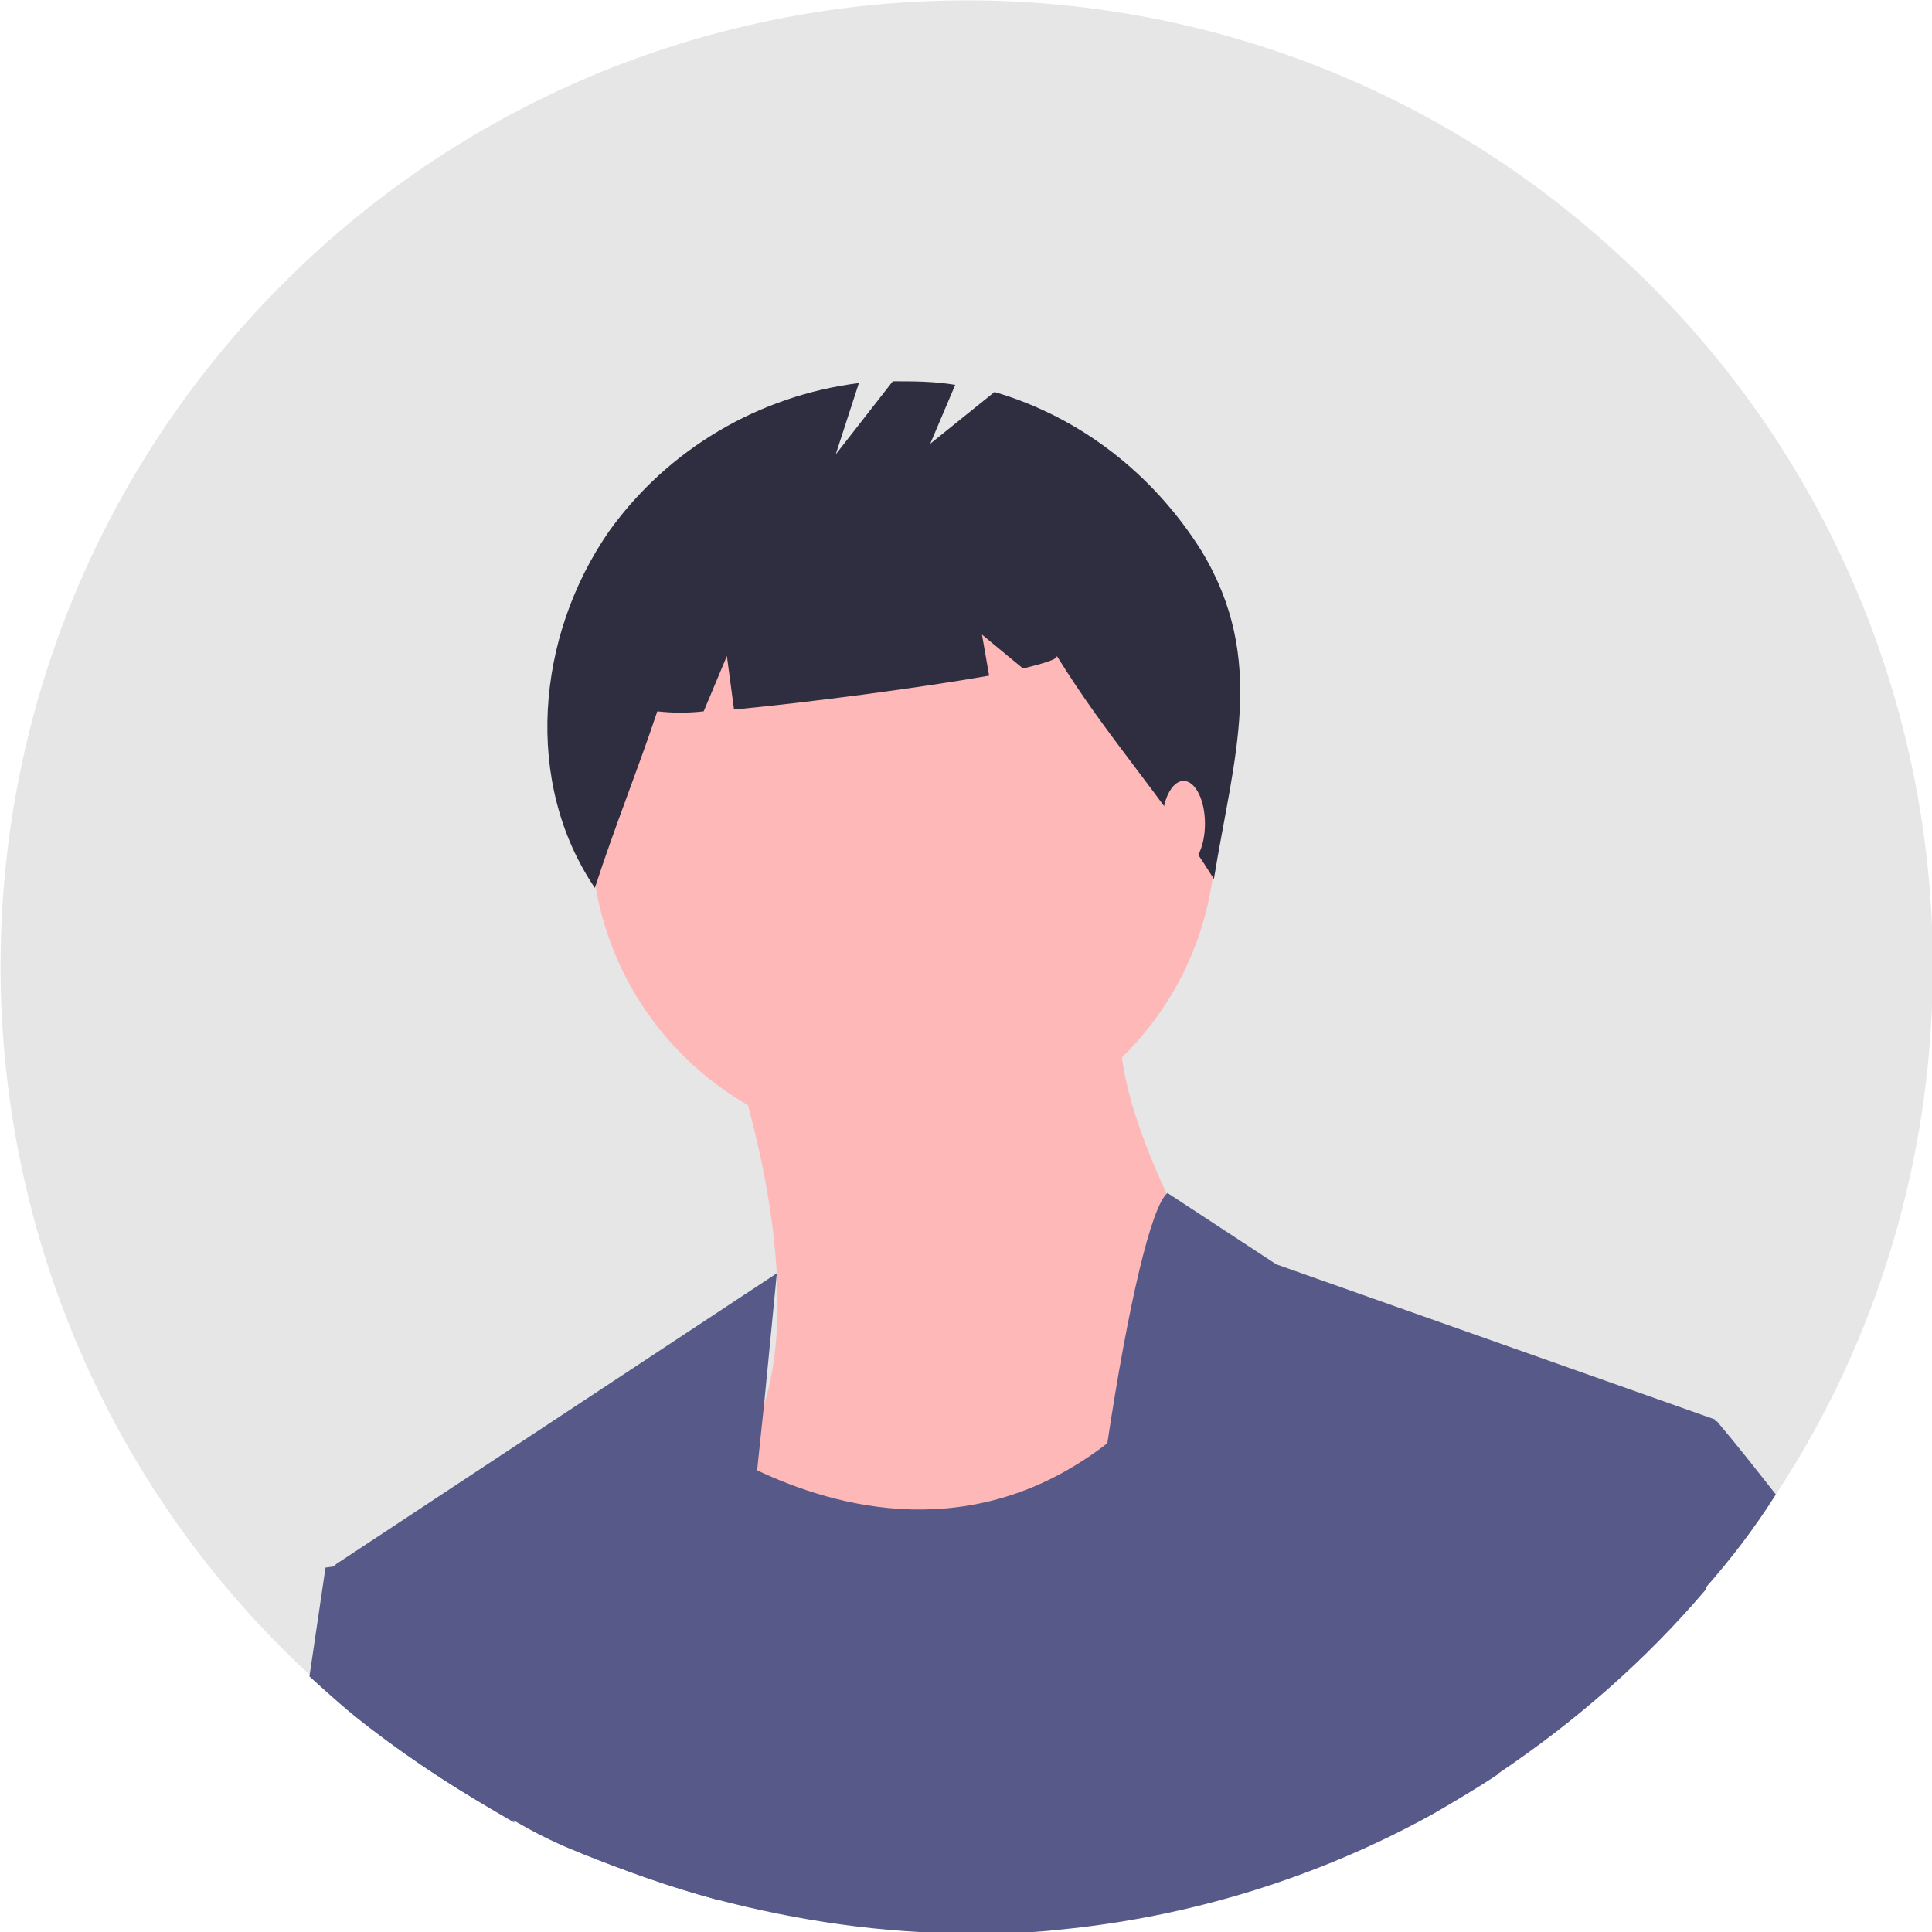
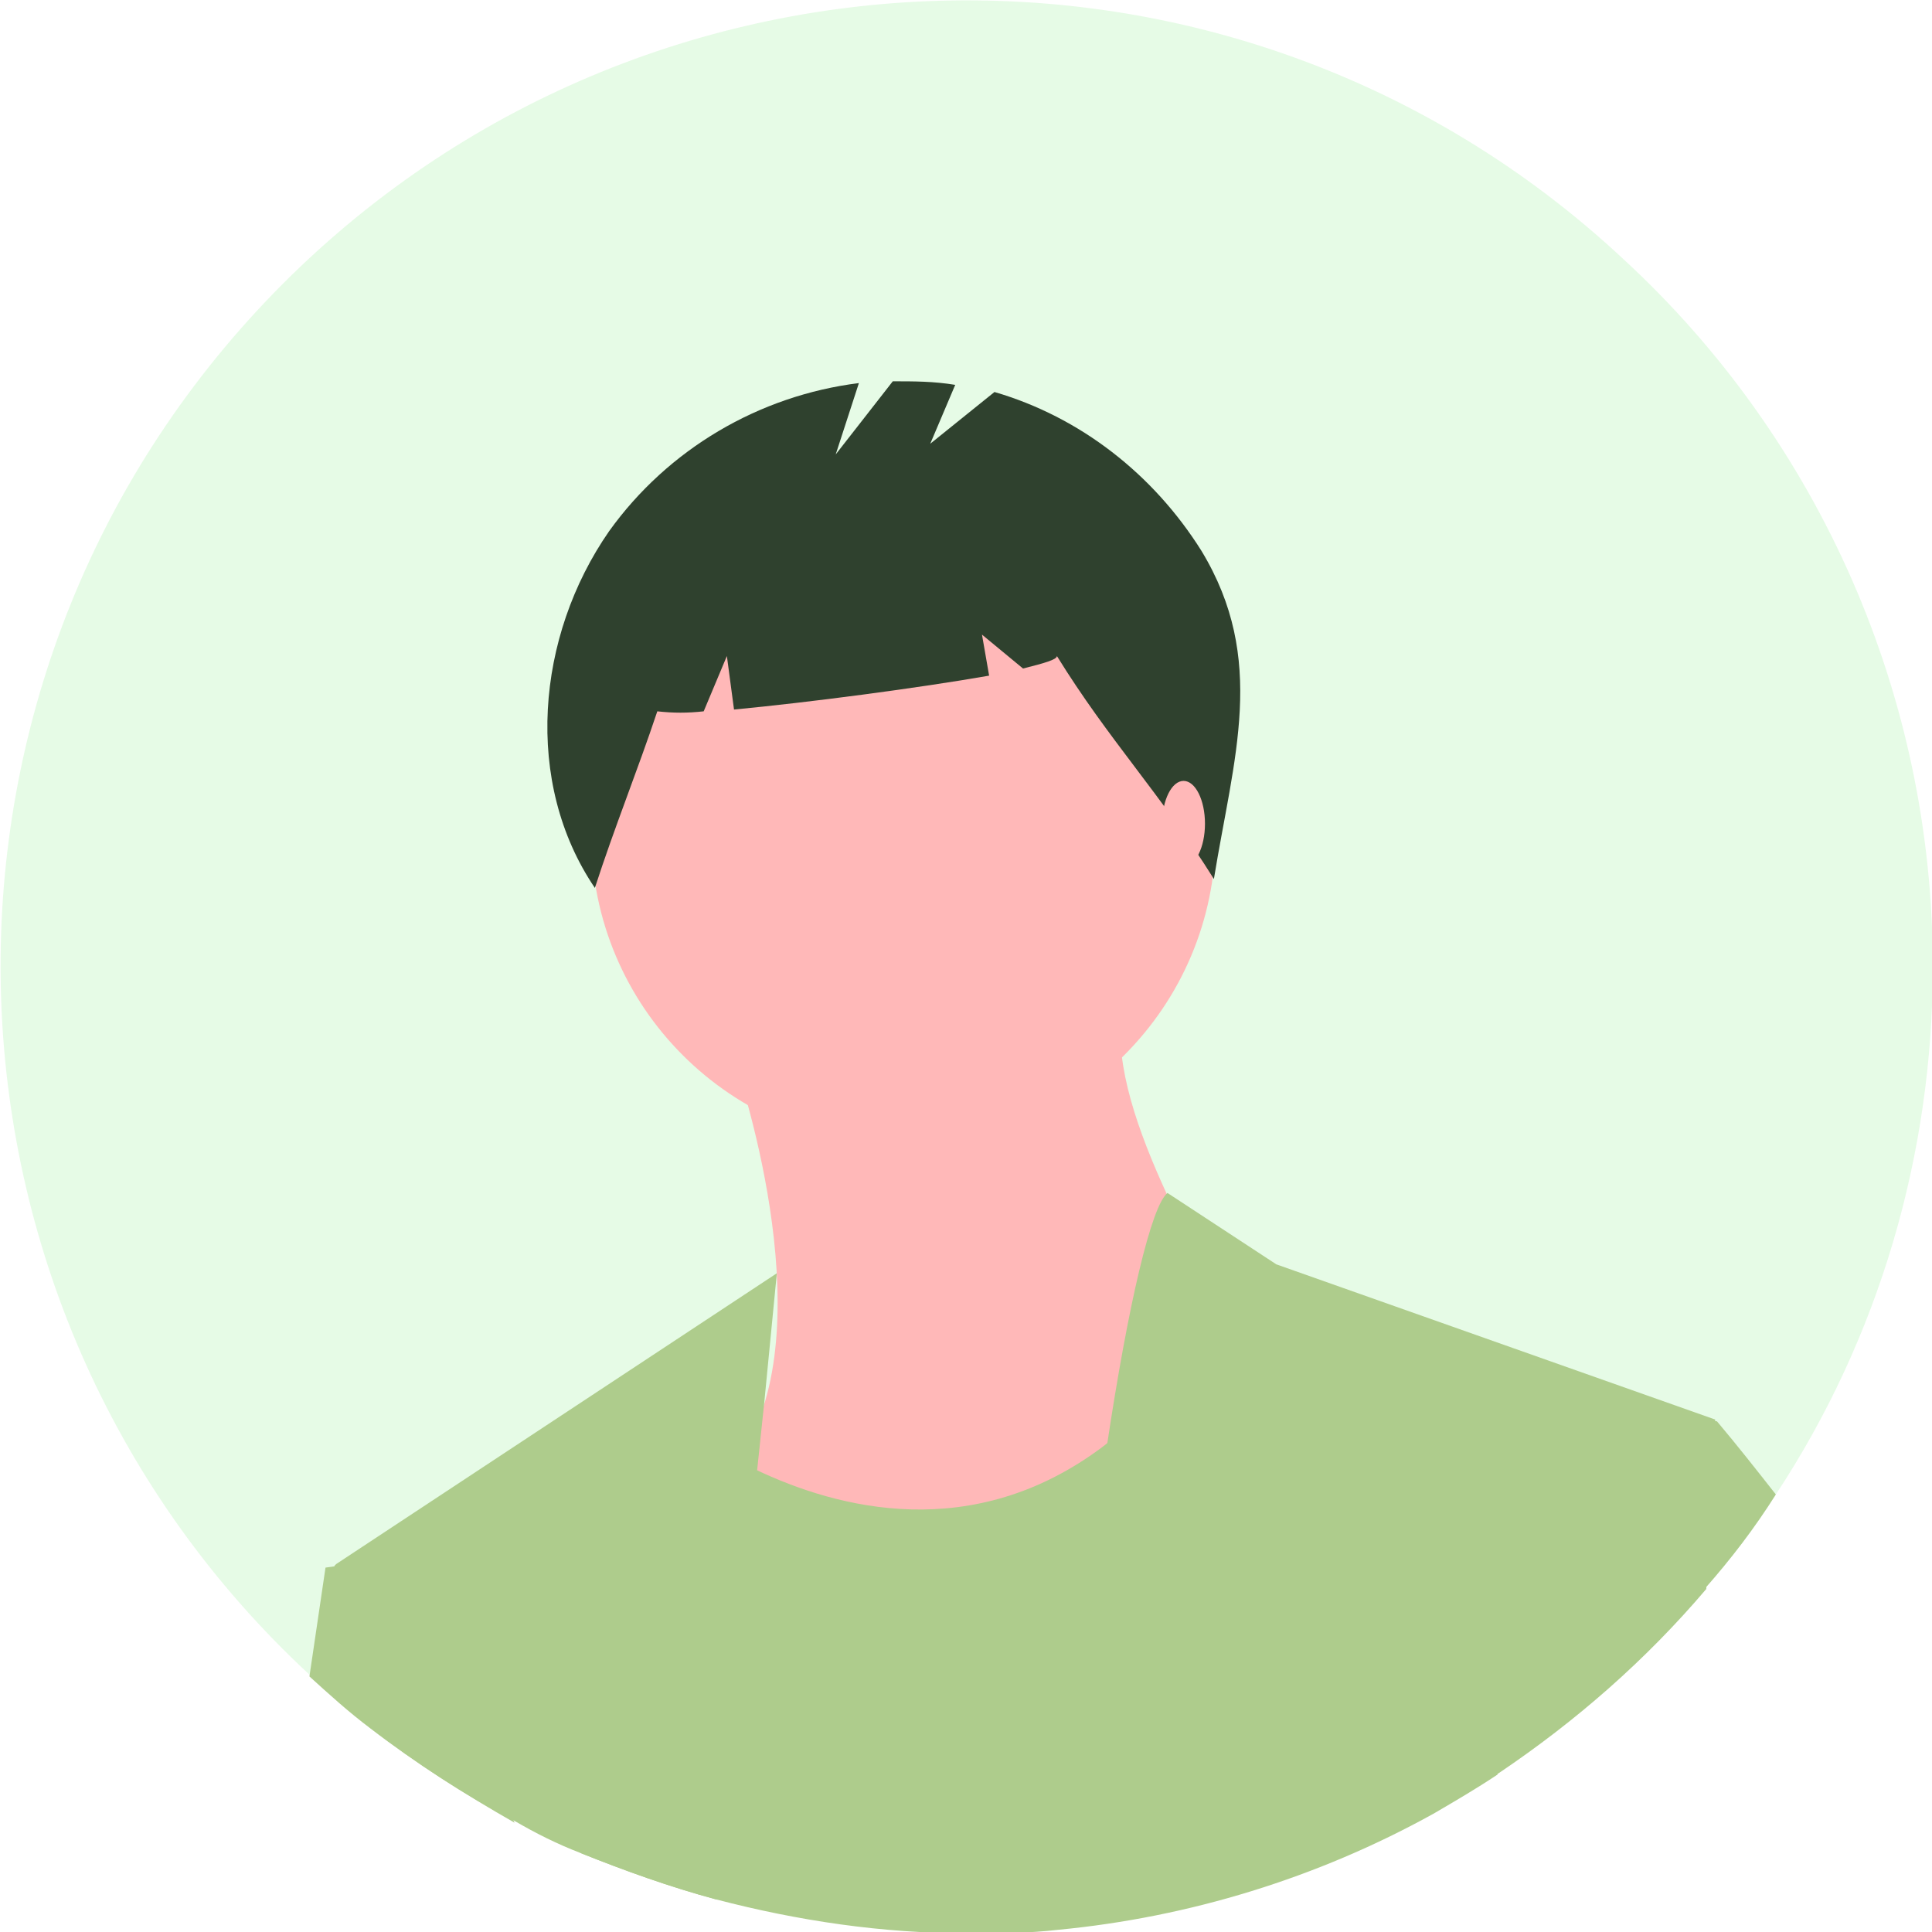
<svg xmlns="http://www.w3.org/2000/svg" version="1.1" id="Layer_1" x="0px" y="0px" viewBox="0 0 108.3 108.3" style="enable-background:new 0 0 108.3 108.3;" xml:space="preserve">
  <style type="text/css">
- 	.st0{fill:#E6E6E6;}
+ 	.st0{fill:#e6fbe6;}
	.st1{fill:#FFB8B8;}
- 	.st2{fill:#575A89;}
- 	.st3{fill:#2F2E41;}
+ 	.st2{fill:#aecc8c;}
+ 	.st3{fill:#2f412e;}
</style>
  <g id="Group_45" transform="translate(-191 -152.079)">
    <g id="Group_30" transform="translate(282.246 224.353)">
      <path id="Path_944" class="st0" d="M17.1-18.1c0,10.5-3,20.8-8.8,29.6c-1.2,1.9-2.5,3.6-4,5.3c-3.4,4-7.3,7.4-11.6,10.3    c-1.2,0.8-2.4,1.5-3.6,2.2c-6.5,3.6-13.7,5.8-21,6.5c-1.7,0.2-3.4,0.2-5.1,0.2c-4.7,0-9.4-0.6-14-1.8c-2.6-0.7-5.1-1.6-7.6-2.6    c-1.3-0.5-2.5-1.1-3.7-1.8c-2.9-1.5-5.6-3.3-8.2-5.3c-1.2-0.9-2.3-1.9-3.4-2.9C-95.8,1.3-97.1-33-76.8-54.9s54.6-23.3,76.5-2.9    C10.8-47.6,17.1-33.2,17.1-18.1L17.1-18.1z" />
      <path id="Path_945" class="st1" d="M-50.2-13.2c0,0,4.9,13.7,1.1,21.4s6,16.4,6,16.4s25.8-13.1,22.5-19.7s-8.8-15.3-7.7-20.8    L-50.2-13.2z" />
      <ellipse id="Ellipse_185" class="st1" cx="-40.6" cy="-25.5" rx="17.5" ry="17.5" />
      <path id="Path_946" class="st2" d="M-51.1,34.2c-2.6-0.7-5.1-1.6-7.6-2.6l0.5-13.3l4.9-11c1.1,0.9,2.3,1.6,3.5,2.3    c0.3,0.2,0.6,0.3,0.9,0.5c4.6,2.2,12.2,4.2,19.5-1.3c2.7-2.1,5-4.7,6.7-7.6L-8.8,9l0.7,8.4l0.8,9.8c-1.2,0.8-2.4,1.5-3.6,2.2    c-6.5,3.6-13.7,5.8-21,6.5c-1.7,0.2-3.4,0.2-5.1,0.2C-41.8,36.1-46.5,35.4-51.1,34.2z" />
      <path id="Path_947" class="st2" d="M-47.7-0.9L-47.7-0.9l-0.7,7.2l-0.4,3.8l-0.5,5.6l-1.8,18.5c-2.6-0.7-5.1-1.6-7.6-2.6    c-1.3-0.5-2.5-1.1-3.7-1.8c-2.9-1.5-5.6-3.3-8.2-5.3l-1.9-9l0.1-0.1L-47.7-0.9z" />
      <path id="Path_948" class="st2" d="M-10.9,29.3c-6.5,3.6-13.7,5.8-21,6.5c0.4-6.7,1-13.1,1.6-18.8c0.3-2.9,0.7-5.7,1.1-8.2    c1.2-8,2.5-13.5,3.4-14.2l6.1,4L4.9,7.3l-0.5,9.5c-3.4,4-7.3,7.4-11.6,10.3C-8.5,27.9-9.7,28.7-10.9,29.3z" />
      <path id="Path_949" class="st2" d="M-70.5,24.6c-1.2-0.9-2.3-1.9-3.4-2.9l0.9-6.1l0.7-0.1l3.1-0.4l6.8,14.8    C-65.2,28.3-67.9,26.6-70.5,24.6L-70.5,24.6z" />
      <path id="Path_950" class="st2" d="M8.3,11.5c-1.2,1.9-2.5,3.6-4,5.3c-3.4,4-7.3,7.4-11.6,10.3c-1.2,0.8-2.4,1.5-3.6,2.2l-0.6-2.8    l3.5-9.1l4.2-11.1l8.8,1.1C6.1,8.7,7.2,10.1,8.3,11.5z" />
      <path id="Path_951" class="st3" d="M-23.9-41.4c-2.7-4.3-6.8-7.5-11.6-8.9l-3.6,2.9l1.4-3.3c-1.2-0.2-2.3-0.2-3.5-0.2l-3.2,4.1    l1.3-4c-5.6,0.7-10.7,3.7-14,8.3c-4.1,5.9-4.8,14.1-0.8,20c1.1-3.4,2.4-6.6,3.5-9.9c0.9,0.1,1.7,0.1,2.6,0l1.3-3.1l0.4,3    c4.2-0.4,10.3-1.2,14.3-1.9l-0.4-2.3l2.3,1.9c1.2-0.3,1.9-0.5,1.9-0.7c2.9,4.7,5.8,7.7,8.8,12.5C-22.1-29.8-20.2-35.3-23.9-41.4z" />
      <ellipse id="Ellipse_186" class="st1" cx="-24.9" cy="-26.1" rx="1.2" ry="2.4" />
    </g>
  </g>
</svg>
